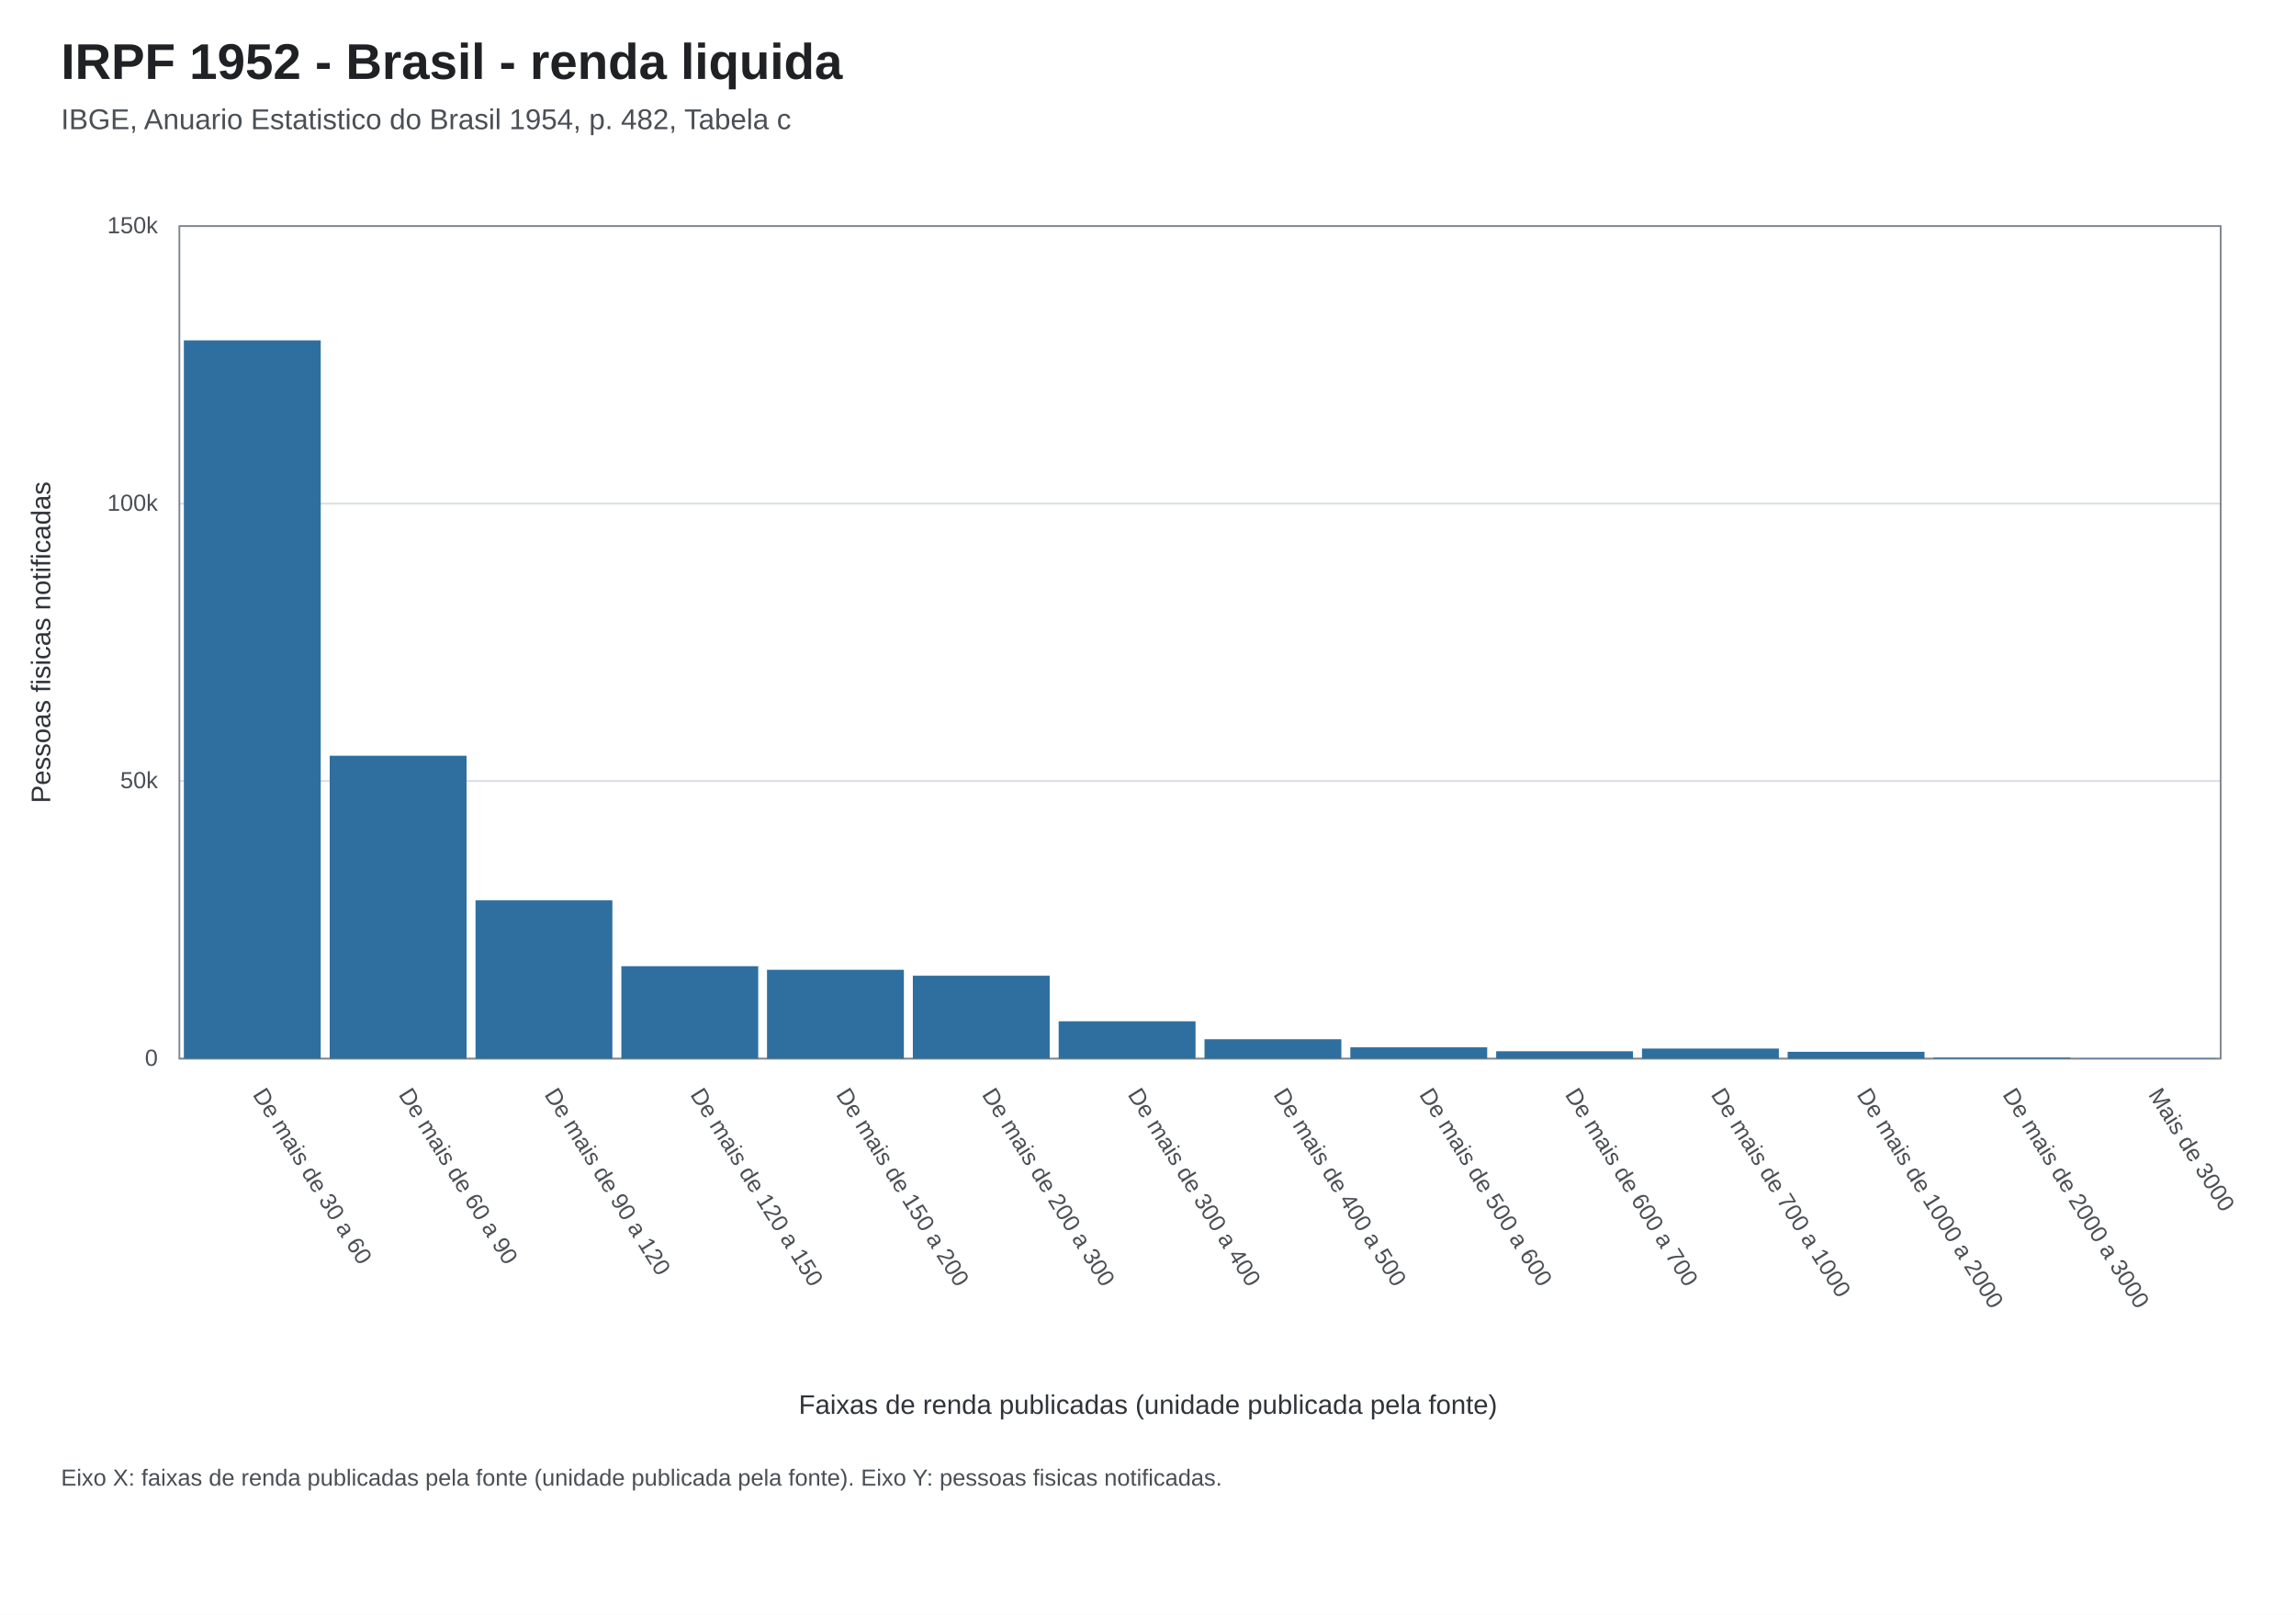
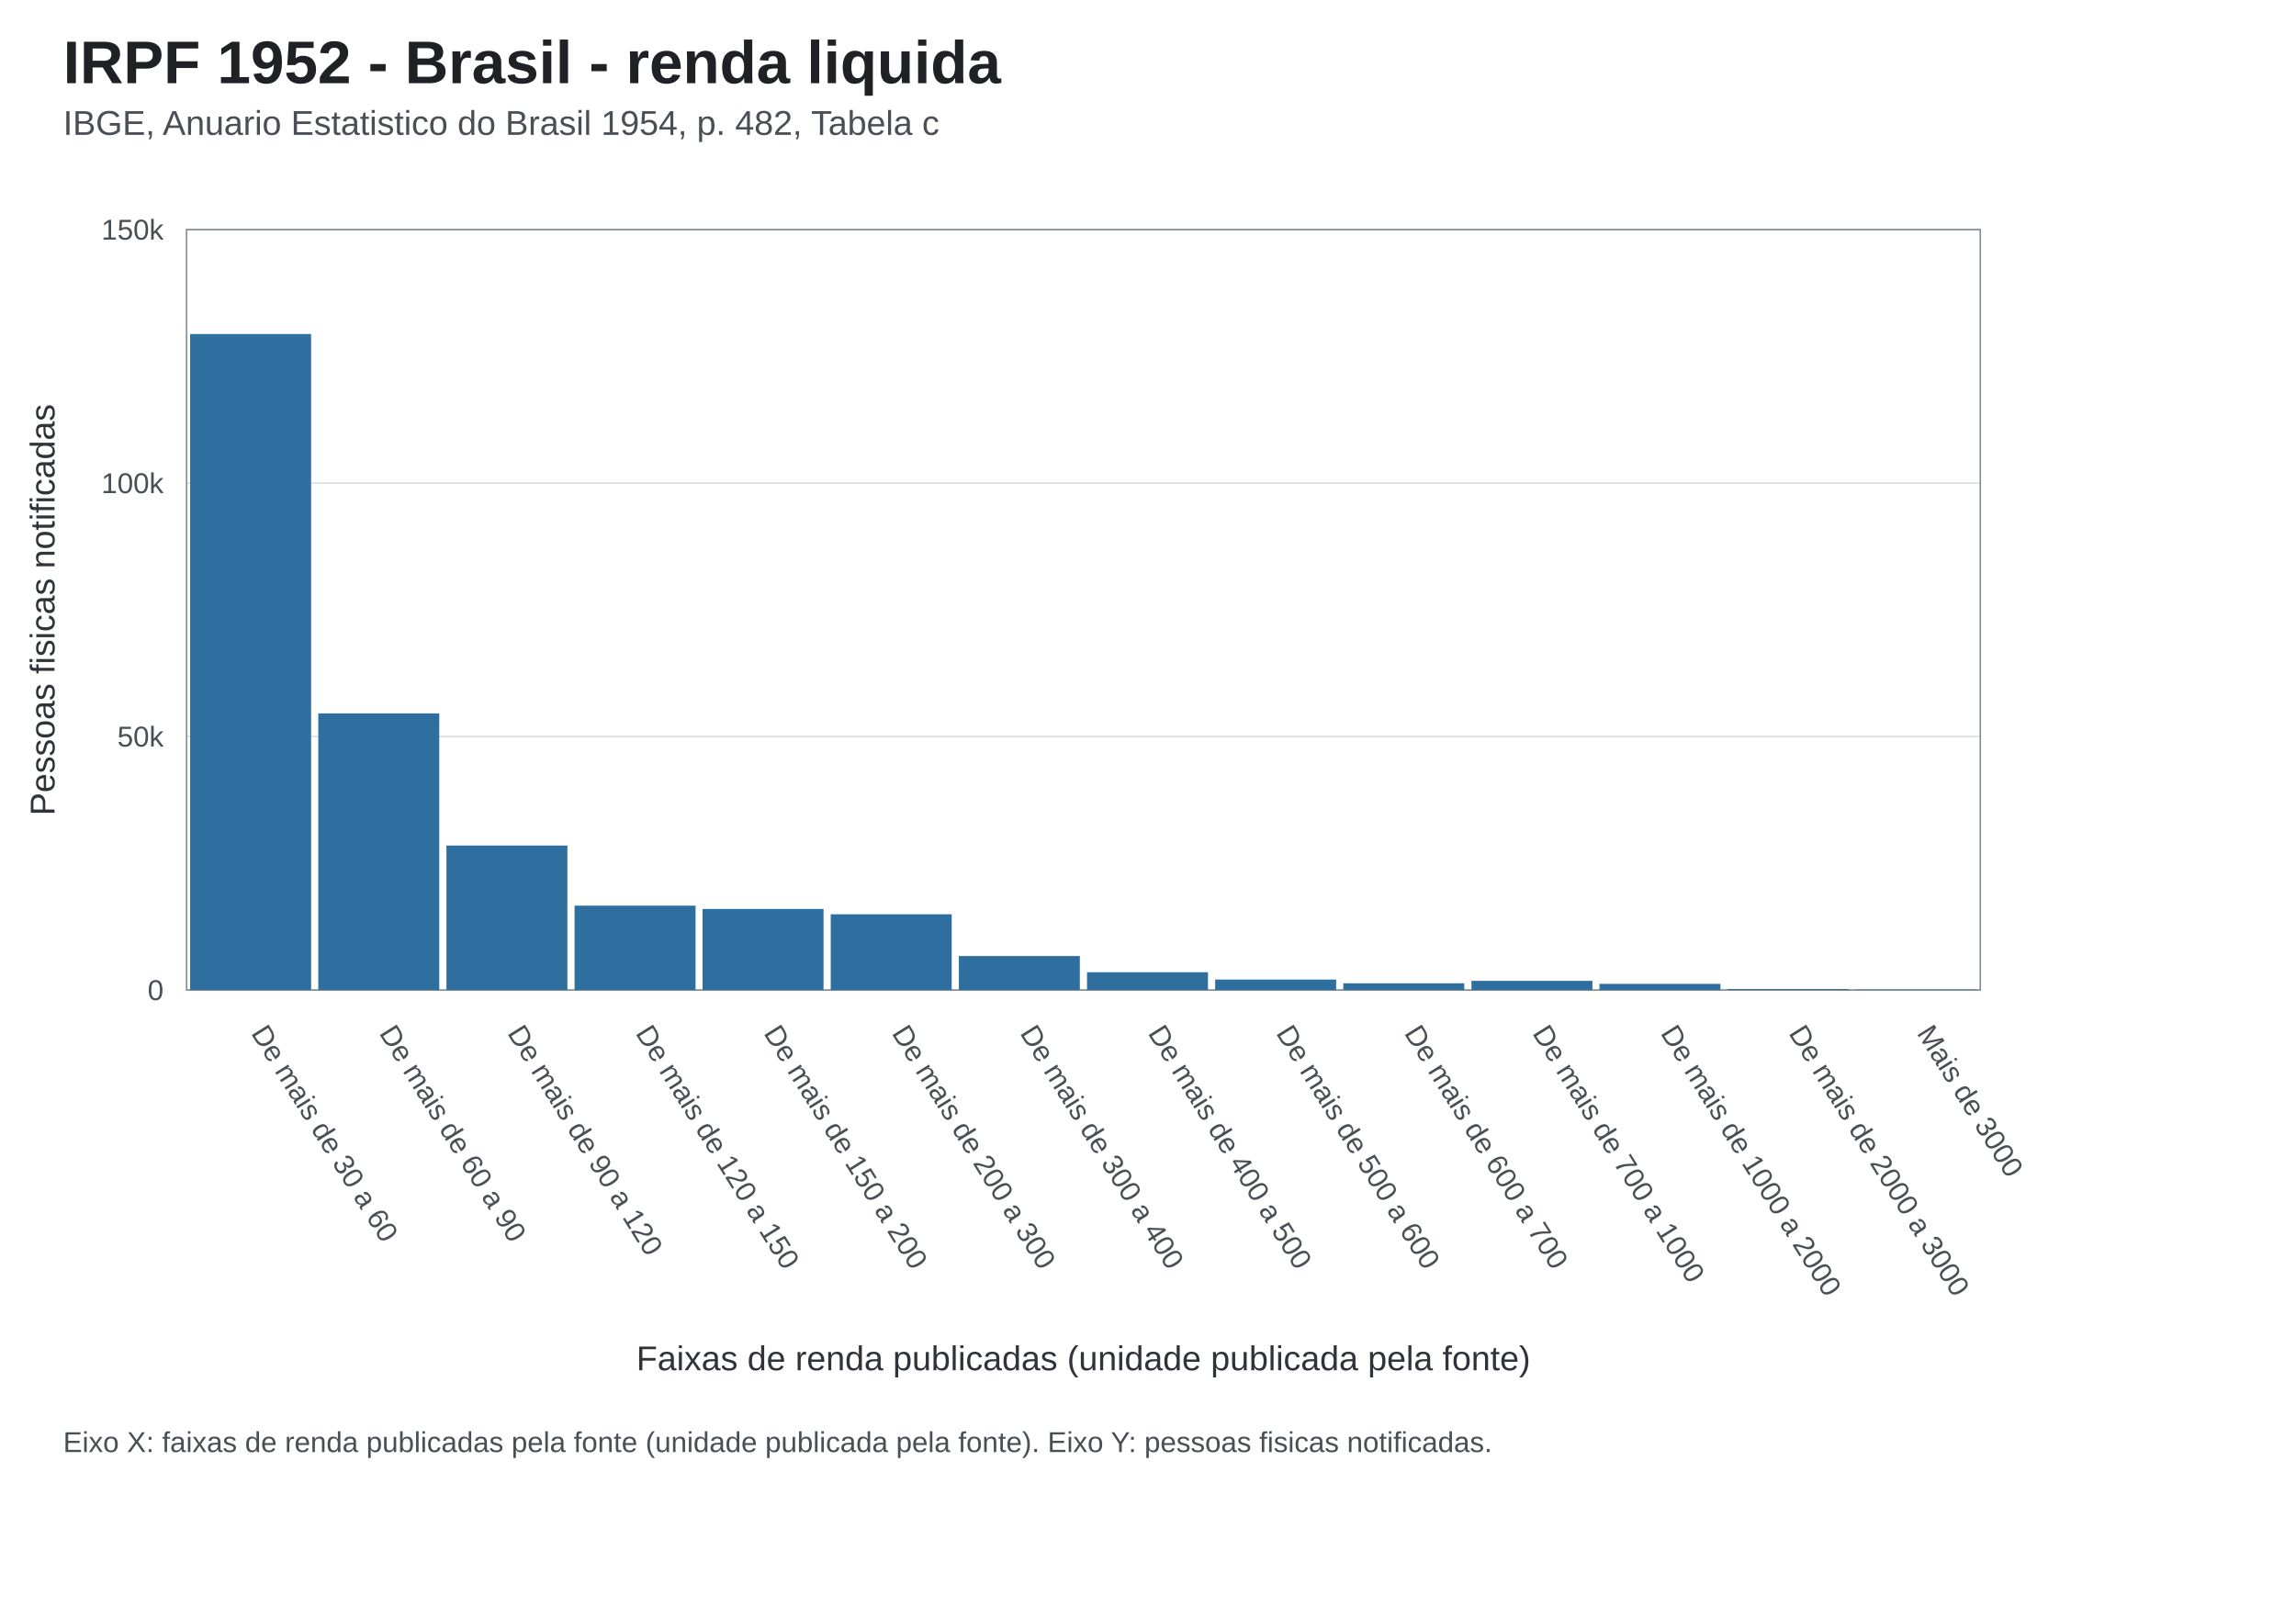
- <svg xmlns="http://www.w3.org/2000/svg" width="1280" height="900" viewBox="0 0 1280 900">
+ <svg xmlns="http://www.w3.org/2000/svg" width="1600" height="1120" viewBox="0 0 1600 1120">
  <style>
text{font-family:Arial,Helvetica,sans-serif;fill:#202124}
- .title{font-size:28px;font-weight:700}
- .subtitle{font-size:16px;fill:#4a4f55}
- .axis{font-size:15px;fill:#30343a}
- .tick{font-size:13px;fill:#4a4f55}
- .note{font-size:13px;fill:#4a4f55}
+ .title{font-size:42px;font-weight:700}
+ .subtitle{font-size:24px;fill:#4a4f55}
+ .axis{font-size:24px;fill:#30343a}
+ .tick{font-size:20px;fill:#4a4f55}
+ .note{font-size:20px;fill:#4a4f55}
.bar{fill:#2f6f9f}
.bar:hover{fill:#c85a28}
.grid{stroke:#d8dde3;stroke-width:1}
.frame{stroke:#7f8790;stroke-width:1;fill:none}
</style>
-   <rect x="0" y="0" width="1280" height="900" fill="#ffffff" />
-   <text x="34.0" y="44.0" class="title">IRPF 1952 - Brasil - renda liquida</text>
-   <text x="34.0" y="72.0" class="subtitle">IBGE, Anuario Estatistico do Brasil 1954, p. 482, Tabela c</text>
-   <line x1="100" y1="590.0" x2="1238" y2="590.0" class="grid" />
-   <text x="88.0" y="594.0" class="tick" text-anchor="end">0</text>
-   <line x1="100" y1="435.3" x2="1238" y2="435.3" class="grid" />
-   <text x="88.0" y="439.3" class="tick" text-anchor="end">50k</text>
-   <line x1="100" y1="280.7" x2="1238" y2="280.7" class="grid" />
-   <text x="88.0" y="284.7" class="tick" text-anchor="end">100k</text>
-   <line x1="100" y1="126.0" x2="1238" y2="126.0" class="grid" />
-   <text x="88.0" y="130.0" class="tick" text-anchor="end">150k</text>
-   <rect x="100" y="126" width="1138" height="464" class="frame" />
-   <rect class="bar" x="102.5" y="189.7" width="76.3" height="400.3" />
-   <text class="tick" transform="translate(140.6,610.0) rotate(58)" text-anchor="start">De mais de 30 a 60</text>
-   <rect class="bar" x="183.8" y="421.2" width="76.3" height="168.8" />
-   <text class="tick" transform="translate(221.9,610.0) rotate(58)" text-anchor="start">De mais de 60 a 90</text>
-   <rect class="bar" x="265.1" y="501.8" width="76.3" height="88.2" />
-   <text class="tick" transform="translate(303.2,610.0) rotate(58)" text-anchor="start">De mais de 90 a 120</text>
-   <rect class="bar" x="346.4" y="538.5" width="76.3" height="51.5" />
-   <text class="tick" transform="translate(384.5,610.0) rotate(58)" text-anchor="start">De mais de 120 a 150</text>
-   <rect class="bar" x="427.6" y="540.5" width="76.3" height="49.5" />
-   <text class="tick" transform="translate(465.8,610.0) rotate(58)" text-anchor="start">De mais de 150 a 200</text>
-   <rect class="bar" x="508.9" y="543.8" width="76.3" height="46.2" />
-   <text class="tick" transform="translate(547.1,610.0) rotate(58)" text-anchor="start">De mais de 200 a 300</text>
-   <rect class="bar" x="590.2" y="569.2" width="76.3" height="20.8" />
-   <text class="tick" transform="translate(628.4,610.0) rotate(58)" text-anchor="start">De mais de 300 a 400</text>
-   <rect class="bar" x="671.5" y="579.2" width="76.3" height="10.8" />
-   <text class="tick" transform="translate(709.6,610.0) rotate(58)" text-anchor="start">De mais de 400 a 500</text>
-   <rect class="bar" x="752.8" y="583.7" width="76.3" height="6.3" />
-   <text class="tick" transform="translate(790.9,610.0) rotate(58)" text-anchor="start">De mais de 500 a 600</text>
-   <rect class="bar" x="834.1" y="585.9" width="76.3" height="4.1" />
-   <text class="tick" transform="translate(872.2,610.0) rotate(58)" text-anchor="start">De mais de 600 a 700</text>
-   <rect class="bar" x="915.4" y="584.4" width="76.3" height="5.6" />
-   <text class="tick" transform="translate(953.5,610.0) rotate(58)" text-anchor="start">De mais de 700 a 1000</text>
-   <rect class="bar" x="996.6" y="586.2" width="76.3" height="3.8" />
-   <text class="tick" transform="translate(1034.8,610.0) rotate(58)" text-anchor="start">De mais de 1000 a 2000</text>
-   <rect class="bar" x="1077.9" y="589.4" width="76.3" height="0.6" />
-   <text class="tick" transform="translate(1116.1,610.0) rotate(58)" text-anchor="start">De mais de 2000 a 3000</text>
-   <rect class="bar" x="1159.2" y="589.8" width="76.3" height="0.2" />
-   <text class="tick" transform="translate(1197.4,610.0) rotate(58)" text-anchor="start">Mais de 3000</text>
-   <text x="640.0" y="788.0" class="axis" text-anchor="middle">Faixas de renda publicadas (unidade publicada pela fonte)</text>
-   <text class="axis" transform="translate(28,358.0) rotate(-90)" text-anchor="middle">Pessoas fisicas notificadas</text>
-   <text x="34.0" y="828.0" class="note">Eixo X: faixas de renda publicadas pela fonte (unidade publicada pela fonte). Eixo Y: pessoas fisicas notificadas.</text>
+   <rect x="0" y="0" width="1600" height="1120" fill="#ffffff" />
+   <text x="44.0" y="58.0" class="title">IRPF 1952 - Brasil - renda liquida</text>
+   <text x="44.0" y="94.0" class="subtitle">IBGE, Anuario Estatistico do Brasil 1954, p. 482, Tabela c</text>
+   <line x1="130" y1="690.0" x2="1380" y2="690.0" class="grid" />
+   <text x="114.0" y="697.0" class="tick" text-anchor="end">0</text>
+   <line x1="130" y1="513.3" x2="1380" y2="513.3" class="grid" />
+   <text x="114.0" y="520.3" class="tick" text-anchor="end">50k</text>
+   <line x1="130" y1="336.7" x2="1380" y2="336.7" class="grid" />
+   <text x="114.0" y="343.7" class="tick" text-anchor="end">100k</text>
+   <line x1="130" y1="160.0" x2="1380" y2="160.0" class="grid" />
+   <text x="114.0" y="167.0" class="tick" text-anchor="end">150k</text>
+   <rect x="130" y="160" width="1250" height="530" class="frame" />
+   <rect class="bar" x="132.5" y="232.8" width="84.3" height="457.2" />
+   <text class="tick" transform="translate(174.6,720.0) rotate(58)" text-anchor="start">De mais de 30 a 60</text>
+   <rect class="bar" x="221.8" y="497.2" width="84.3" height="192.8" />
+   <text class="tick" transform="translate(263.9,720.0) rotate(58)" text-anchor="start">De mais de 60 a 90</text>
+   <rect class="bar" x="311.1" y="589.3" width="84.3" height="100.7" />
+   <text class="tick" transform="translate(353.2,720.0) rotate(58)" text-anchor="start">De mais de 90 a 120</text>
+   <rect class="bar" x="400.4" y="631.2" width="84.3" height="58.8" />
+   <text class="tick" transform="translate(442.5,720.0) rotate(58)" text-anchor="start">De mais de 120 a 150</text>
+   <rect class="bar" x="489.6" y="633.5" width="84.3" height="56.5" />
+   <text class="tick" transform="translate(531.8,720.0) rotate(58)" text-anchor="start">De mais de 150 a 200</text>
+   <rect class="bar" x="578.9" y="637.2" width="84.3" height="52.8" />
+   <text class="tick" transform="translate(621.1,720.0) rotate(58)" text-anchor="start">De mais de 200 a 300</text>
+   <rect class="bar" x="668.2" y="666.3" width="84.3" height="23.7" />
+   <text class="tick" transform="translate(710.4,720.0) rotate(58)" text-anchor="start">De mais de 300 a 400</text>
+   <rect class="bar" x="757.5" y="677.6" width="84.3" height="12.4" />
+   <text class="tick" transform="translate(799.6,720.0) rotate(58)" text-anchor="start">De mais de 400 a 500</text>
+   <rect class="bar" x="846.8" y="682.7" width="84.3" height="7.3" />
+   <text class="tick" transform="translate(888.9,720.0) rotate(58)" text-anchor="start">De mais de 500 a 600</text>
+   <rect class="bar" x="936.1" y="685.3" width="84.3" height="4.7" />
+   <text class="tick" transform="translate(978.2,720.0) rotate(58)" text-anchor="start">De mais de 600 a 700</text>
+   <rect class="bar" x="1025.4" y="683.6" width="84.3" height="6.4" />
+   <text class="tick" transform="translate(1067.5,720.0) rotate(58)" text-anchor="start">De mais de 700 a 1000</text>
+   <rect class="bar" x="1114.6" y="685.7" width="84.3" height="4.3" />
+   <text class="tick" transform="translate(1156.8,720.0) rotate(58)" text-anchor="start">De mais de 1000 a 2000</text>
+   <rect class="bar" x="1203.9" y="689.3" width="84.3" height="0.7" />
+   <text class="tick" transform="translate(1246.1,720.0) rotate(58)" text-anchor="start">De mais de 2000 a 3000</text>
+   <rect class="bar" x="1293.2" y="689.7" width="84.3" height="0.3" />
+   <text class="tick" transform="translate(1335.4,720.0) rotate(58)" text-anchor="start">Mais de 3000</text>
+   <text x="755.0" y="955.0" class="axis" text-anchor="middle">Faixas de renda publicadas (unidade publicada pela fonte)</text>
+   <text class="axis" transform="translate(38,425.0) rotate(-90)" text-anchor="middle">Pessoas fisicas notificadas</text>
+   <text x="44.0" y="1012.0" class="note">Eixo X: faixas de renda publicadas pela fonte (unidade publicada pela fonte). Eixo Y: pessoas fisicas notificadas.</text>
</svg>
